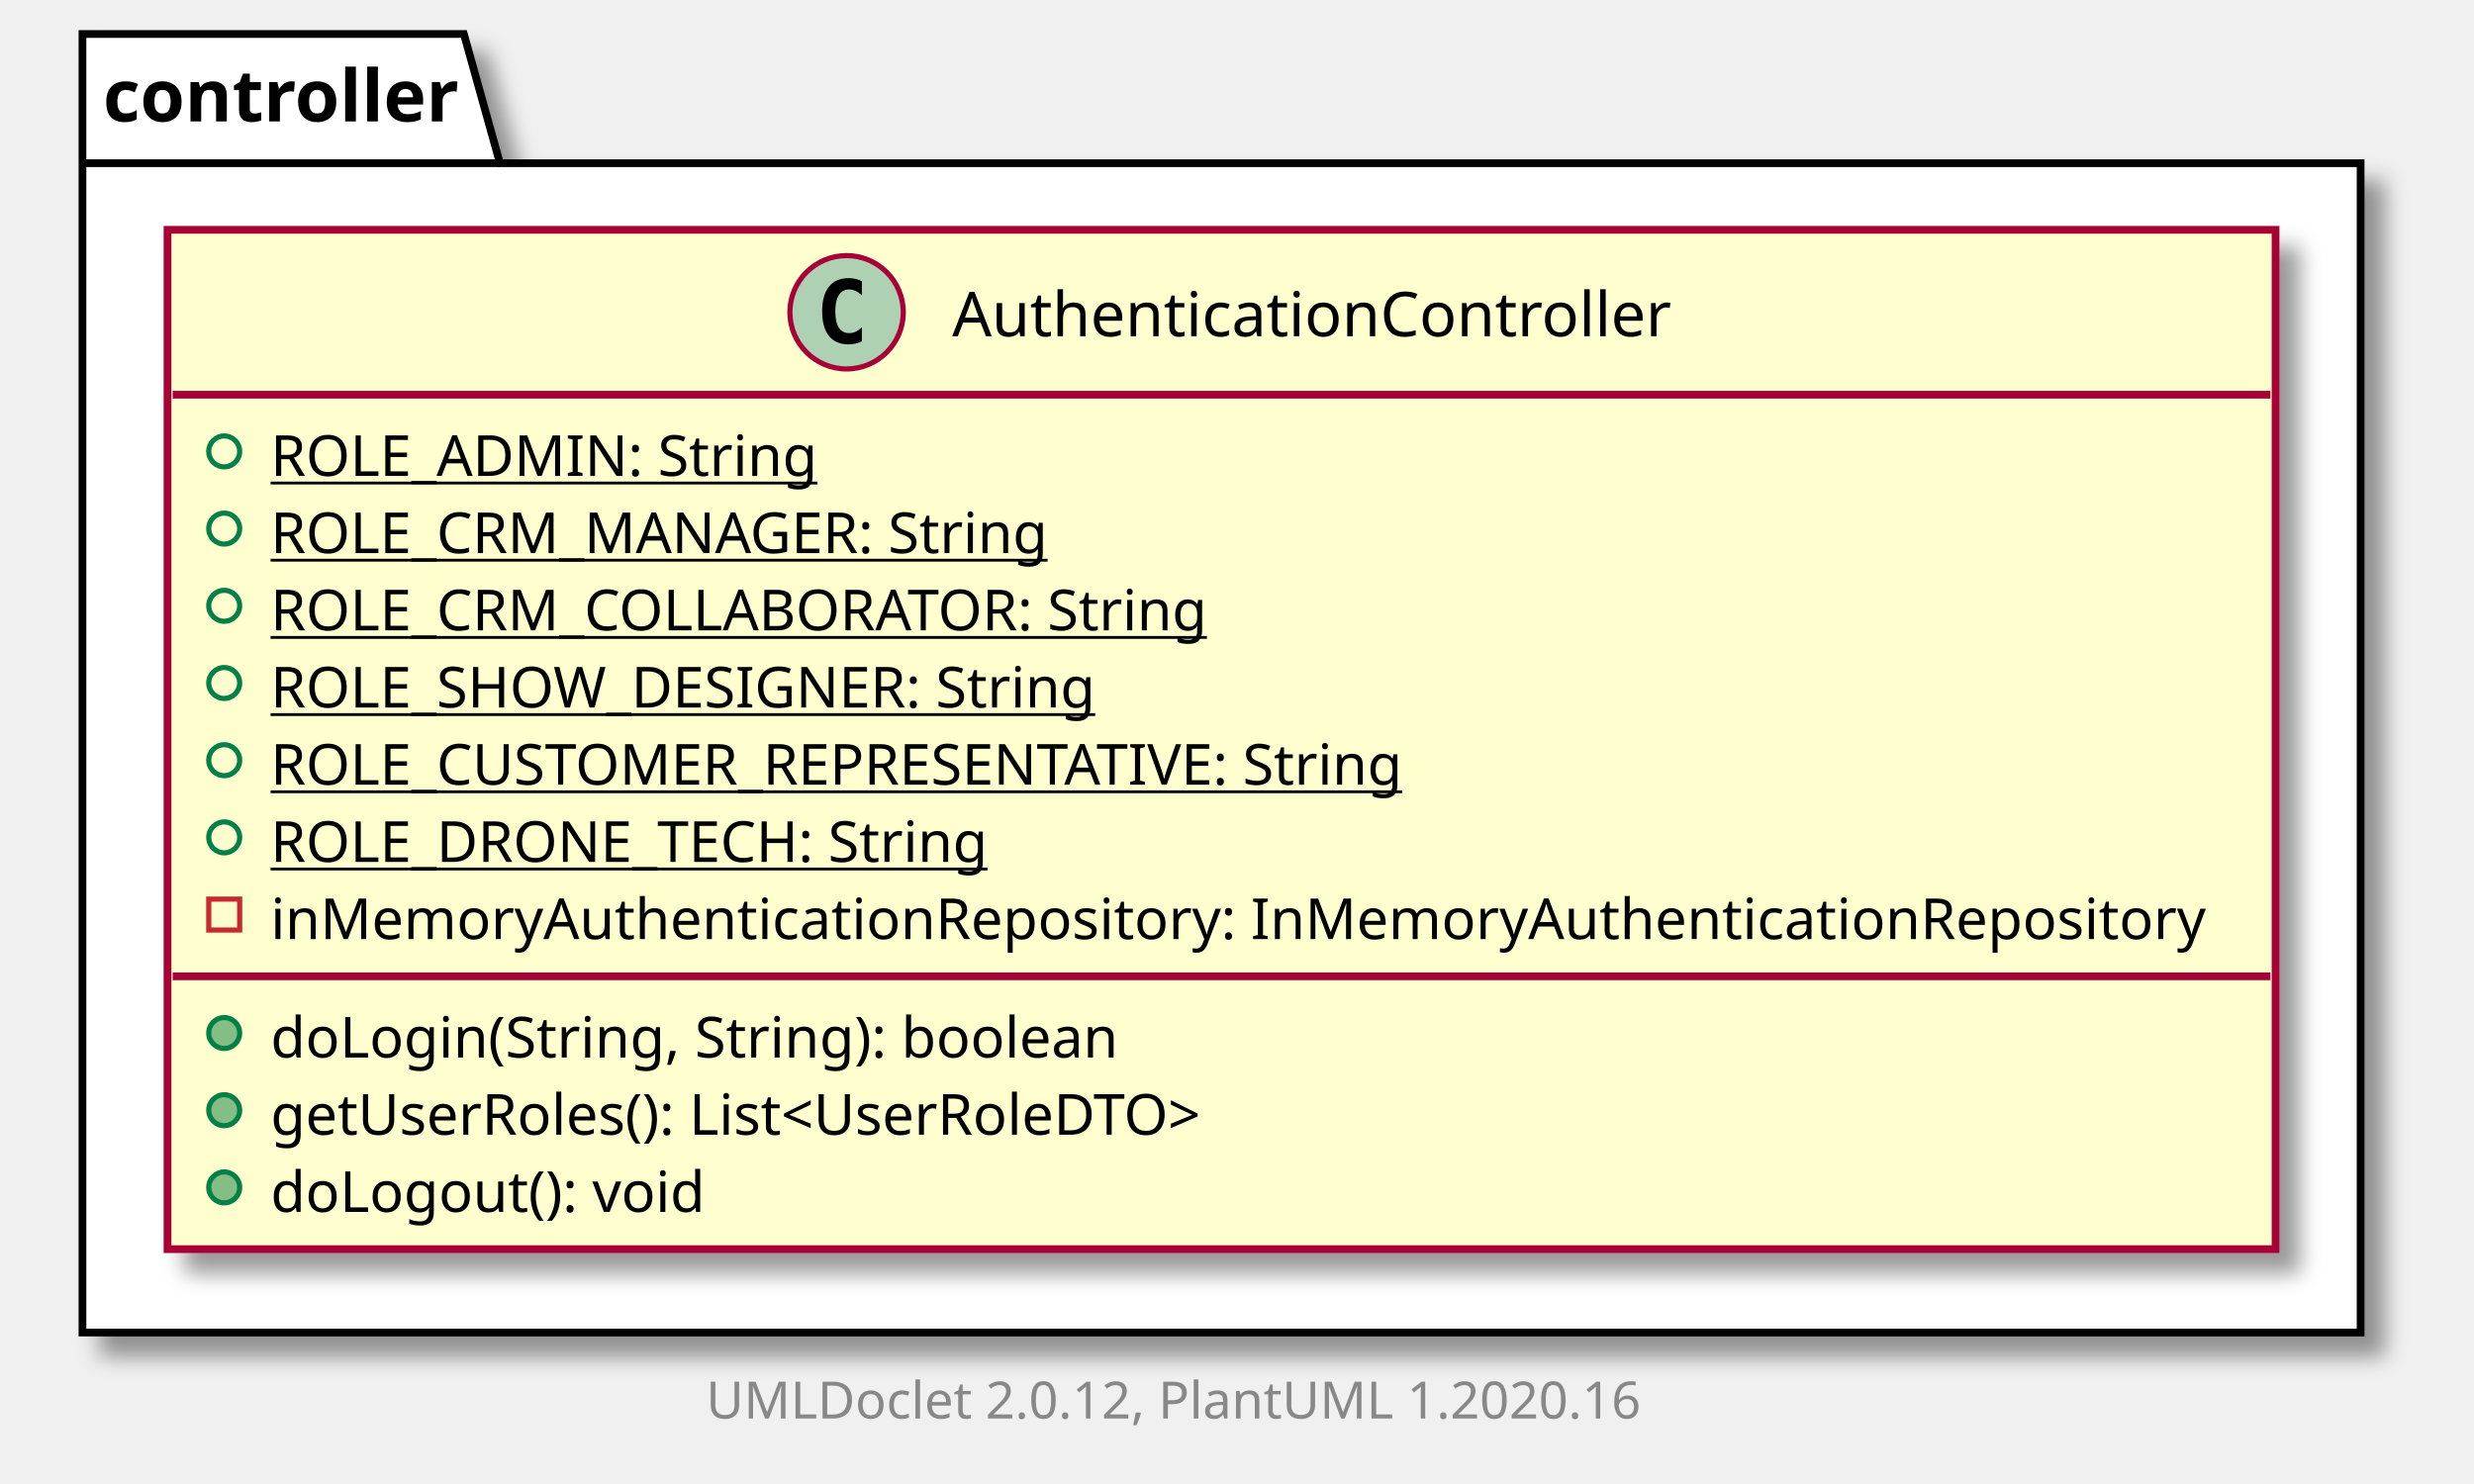
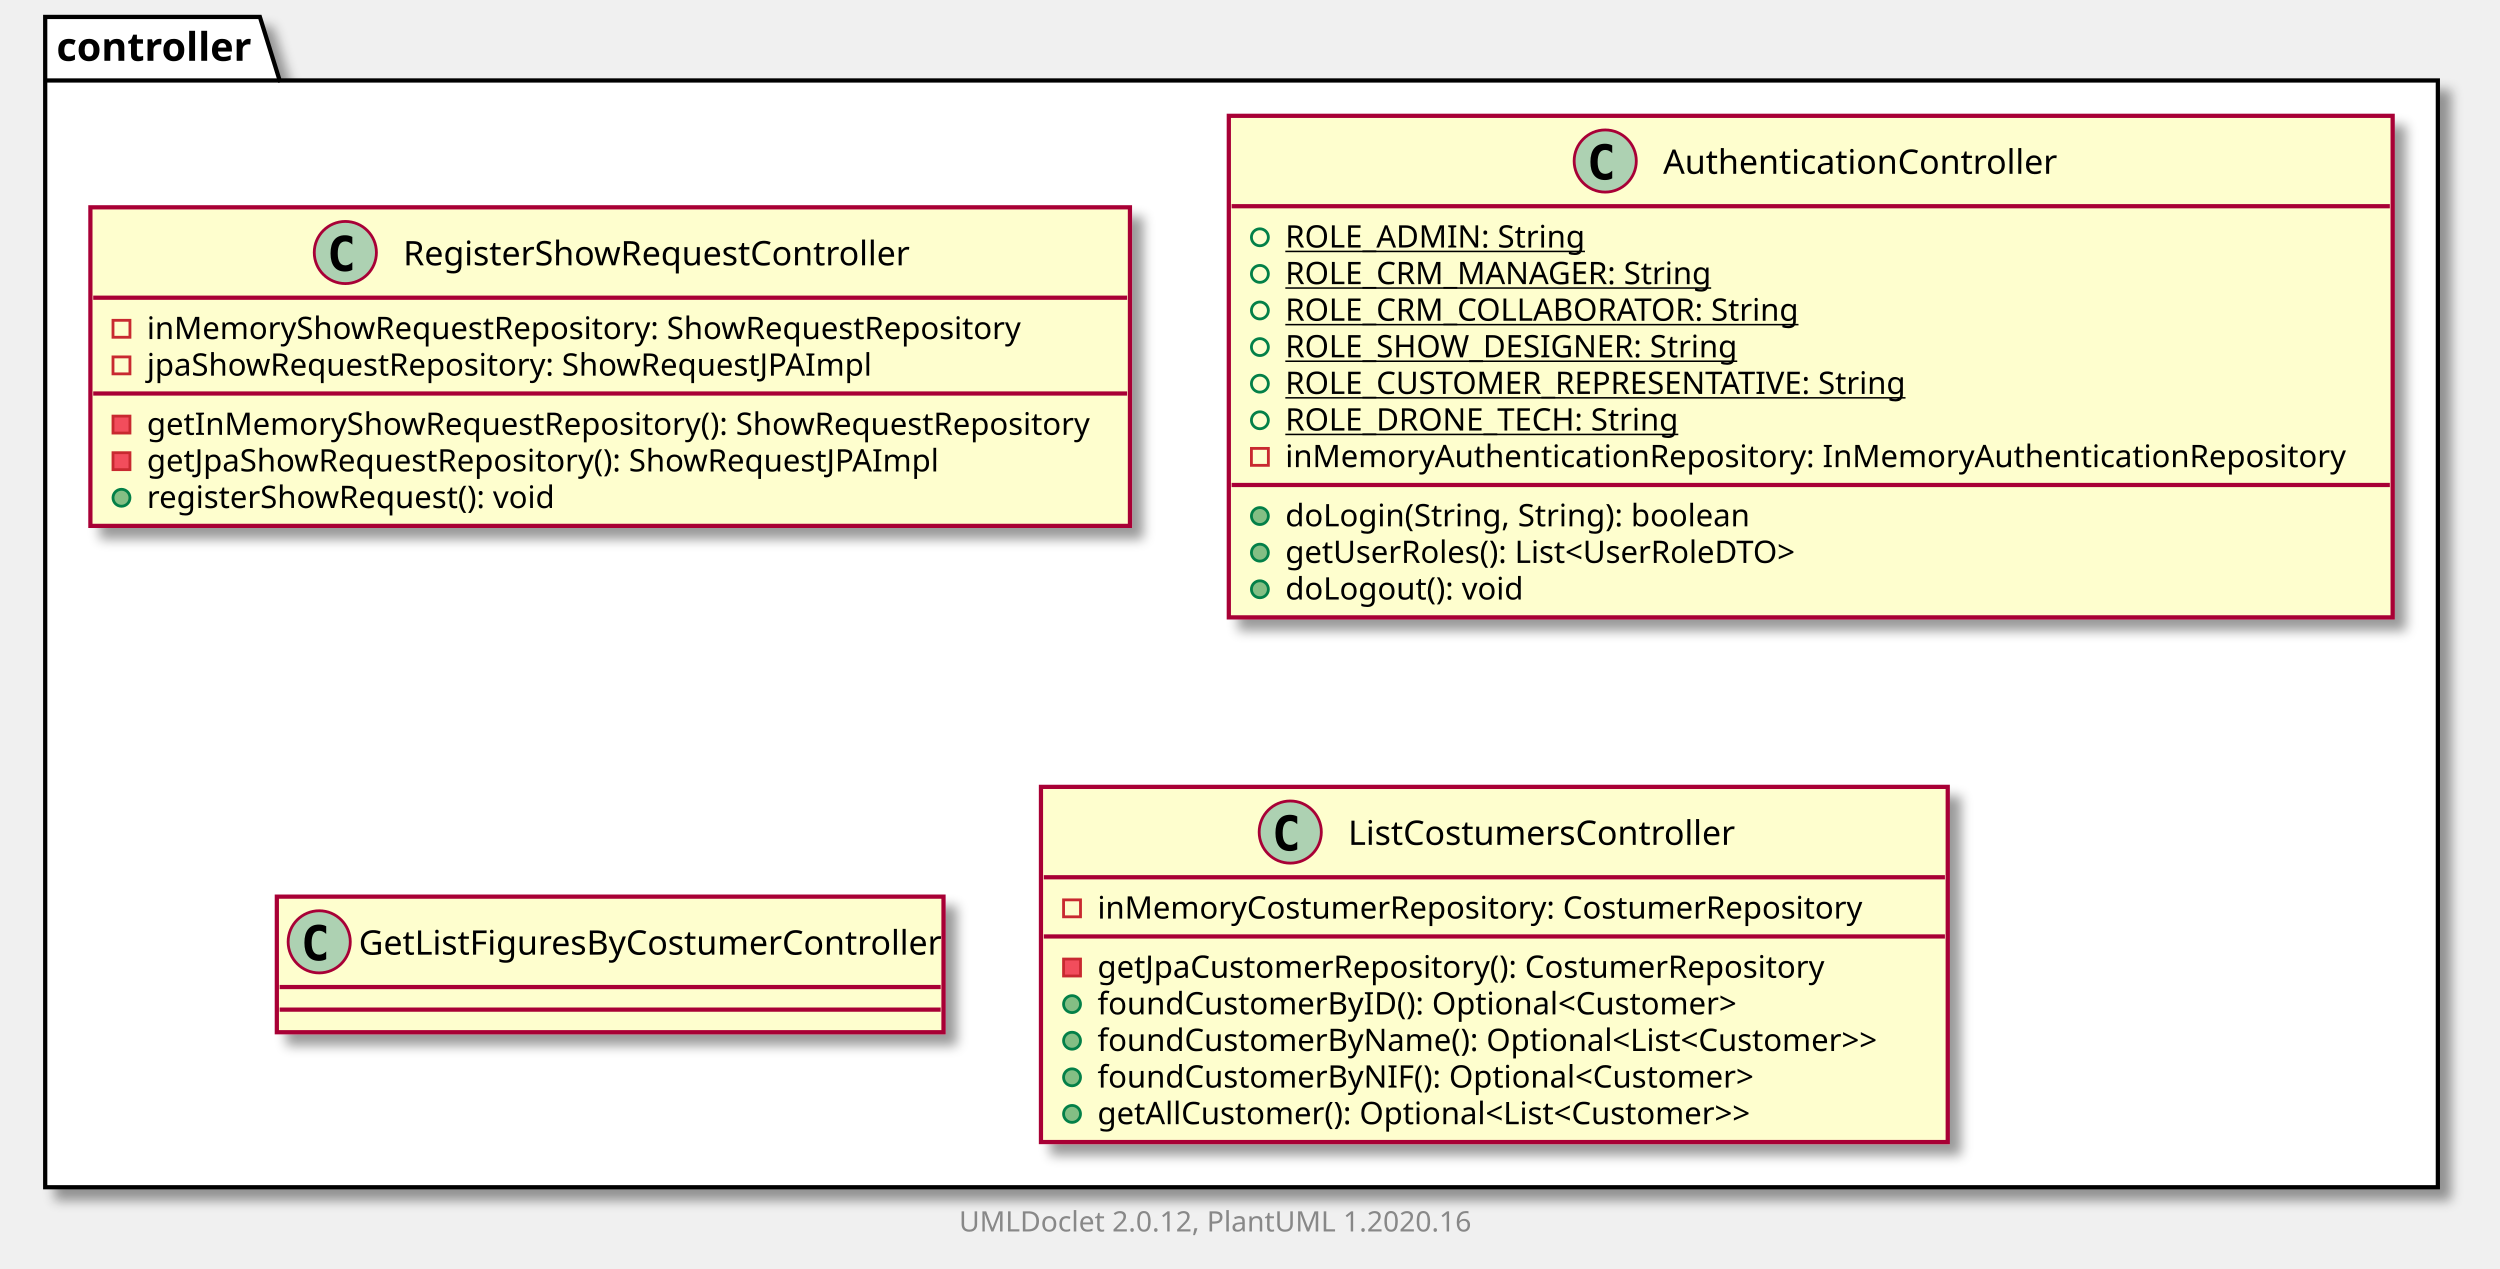
- <svg xmlns="http://www.w3.org/2000/svg" xmlns:xlink="http://www.w3.org/1999/xlink" contentScriptType="application/ecmascript" contentStyleType="text/css" height="288px" preserveAspectRatio="none" style="width:480px;height:288px;" version="1.1" viewBox="0 0 480 288" width="480px" zoomAndPan="magnify">
+ <svg xmlns="http://www.w3.org/2000/svg" xmlns:xlink="http://www.w3.org/1999/xlink" contentScriptType="application/ecmascript" contentStyleType="text/css" height="449px" preserveAspectRatio="none" style="width:885px;height:449px;" version="1.1" viewBox="0 0 885 449" width="885px" zoomAndPan="magnify">
  <defs>
-     <filter height="300%" id="f1k496dr6puptz" width="300%" x="-1" y="-1">
+     <filter height="300%" id="f1ec2ras6cirn3" width="300%" x="-1" y="-1">
      <feGaussianBlur result="blurOut" stdDeviation="2.0" />
      <feColorMatrix in="blurOut" result="blurOut2" type="matrix" values="0 0 0 0 0 0 0 0 0 0 0 0 0 0 0 0 0 0 .4 0" />
      <feOffset dx="4.0" dy="4.0" in="blurOut2" result="blurOut3" />
      <feBlend in="SourceGraphic" in2="blurOut3" mode="normal" />
    </filter>
  </defs>
  <g>
-     <polygon fill="#FFFFFF" filter="url(#f1k496dr6puptz)" points="16,6.602,90,6.602,97,31.67,458,31.67,458,258.602,16,258.602,16,6.602" style="stroke: #000000; stroke-width: 1.5;" />
-     <line style="stroke: #000000; stroke-width: 1.5;" x1="16" x2="97" y1="31.67" y2="31.67" />
-     <text fill="#000000" font-family="sans-serif" font-size="14" font-weight="bold" lengthAdjust="spacingAndGlyphs" textLength="68" x="20" y="23.568">controller</text>
+     <polygon fill="#FFFFFF" filter="url(#f1ec2ras6cirn3)" points="16,6,92,6,99,28.488,863,28.488,863,420.28,16,420.28,16,6" style="stroke: #000000; stroke-width: 1.5;" />
+     <line style="stroke: #000000; stroke-width: 1.5;" x1="16" x2="99" y1="28.488" y2="28.488" />
+     <text fill="#000000" font-family="sans-serif" font-size="14" font-weight="bold" lengthAdjust="spacingAndGlyphs" textLength="70" x="20" y="21.535">controller</text>
+     <a href="RegisterShowRequestController.html" target="_top" title="RegisterShowRequestController.html" xlink:actuate="onRequest" xlink:href="RegisterShowRequestController.html" xlink:show="new" xlink:title="RegisterShowRequestController.html" xlink:type="simple">
+       <rect codeLine="3" fill="#FEFECE" filter="url(#f1ec2ras6cirn3)" height="112.775" id="controller.RegisterShowRequestController" style="stroke: #A80036; stroke-width: 1.5;" width="368" x="32" y="73.39" />
+       <ellipse cx="122.25" cy="89.39" fill="#ADD1B2" rx="11" ry="11" style="stroke: #A80036; stroke-width: 1.0;" />
+       <path d="M124.723,95.533 Q124.142,95.832 123.503,95.981 Q122.864,96.131 122.158,96.131 Q119.651,96.131 118.332,94.479 Q117.012,92.827 117.012,89.706 Q117.012,86.576 118.332,84.925 Q119.651,83.273 122.158,83.273 Q122.864,83.273 123.511,83.422 Q124.159,83.572 124.723,83.871 L124.723,86.593 Q124.092,86.012 123.499,85.742 Q122.905,85.472 122.274,85.472 Q120.93,85.472 120.245,86.539 Q119.56,87.606 119.56,89.706 Q119.56,91.798 120.245,92.864 Q120.93,93.931 122.274,93.931 Q122.905,93.931 123.499,93.661 Q124.092,93.391 124.723,92.81 Z " />
+       <text fill="#000000" font-family="sans-serif" font-size="12" lengthAdjust="spacingAndGlyphs" textLength="179" x="142.75" y="93.925">RegisterShowRequestController</text>
+       <line style="stroke: #A80036; stroke-width: 1.5;" x1="33" x2="399" y1="105.39" y2="105.39" />
+       <rect fill="none" height="6" style="stroke: #C82930; stroke-width: 1.0;" width="6" x="40" y="113.39" />
+       <text fill="#000000" font-family="sans-serif" font-size="11" lengthAdjust="spacingAndGlyphs" textLength="317" x="52" y="120.025">inMemoryShowRequestRepository: ShowRequestRepository</text>
+       <rect fill="none" height="6" style="stroke: #C82930; stroke-width: 1.0;" width="6" x="40" y="126.345" />
+       <text fill="#000000" font-family="sans-serif" font-size="11" lengthAdjust="spacingAndGlyphs" textLength="262" x="52" y="132.98">jpaShowRequestRepository: ShowRequestJPAImpl</text>
+       <line style="stroke: #A80036; stroke-width: 1.5;" x1="33" x2="399" y1="139.3" y2="139.3" />
+       <rect fill="#F24D5C" height="6" style="stroke: #C82930; stroke-width: 1.0;" width="6" x="40" y="147.3" />
+       <text fill="#000000" font-family="sans-serif" font-size="11" lengthAdjust="spacingAndGlyphs" textLength="342" x="52" y="153.935">getInMemoryShowRequestRepository(): ShowRequestRepository</text>
+       <rect fill="#F24D5C" height="6" style="stroke: #C82930; stroke-width: 1.0;" width="6" x="40" y="160.255" />
+       <text fill="#000000" font-family="sans-serif" font-size="11" lengthAdjust="spacingAndGlyphs" textLength="287" x="52" y="166.89">getJpaShowRequestRepository(): ShowRequestJPAImpl</text>
+       <ellipse cx="43" cy="176.21" fill="#84BE84" rx="3" ry="3" style="stroke: #038048; stroke-width: 1.0;" />
+       <text fill="#000000" font-family="sans-serif" font-size="11" lengthAdjust="spacingAndGlyphs" textLength="150" x="52" y="179.845">registerShowRequest(): void</text>
+     </a>
    <a href="AuthenticationController.html" target="_top" title="AuthenticationController.html" xlink:actuate="onRequest" xlink:href="AuthenticationController.html" xlink:show="new" xlink:title="AuthenticationController.html" xlink:type="simple">
-       <rect codeLine="3" fill="#FEFECE" filter="url(#f1k496dr6puptz)" height="197.819" id="controller.AuthenticationController" style="stroke: #A80036; stroke-width: 1.5;" width="409" x="32.5" y="44.602" />
-       <ellipse cx="164.25" cy="60.602" fill="#ADD1B2" rx="11" ry="11" style="stroke: #A80036; stroke-width: 1.0;" />
-       <path d="M167.219,66.243 Q166.641,66.54 166,66.68 Q165.359,66.836 164.656,66.836 Q162.156,66.836 160.828,65.196 Q159.516,63.539 159.516,60.414 Q159.516,57.289 160.828,55.633 Q162.156,53.977 164.656,53.977 Q165.359,53.977 166,54.133 Q166.656,54.289 167.219,54.586 L167.219,57.305 Q166.594,56.727 166,56.461 Q165.406,56.18 164.781,56.18 Q163.438,56.18 162.75,57.258 Q162.062,58.321 162.062,60.414 Q162.062,62.508 162.75,63.586 Q163.438,64.649 164.781,64.649 Q165.406,64.649 166,64.383 Q166.594,64.102 167.219,63.524 L167.219,66.243 Z " />
-       <text fill="#000000" font-family="sans-serif" font-size="12" lengthAdjust="spacingAndGlyphs" textLength="137" x="184.75" y="65.258">AuthenticationController</text>
-       <line style="stroke: #A80036; stroke-width: 1.5;" x1="33.5" x2="440.5" y1="76.602" y2="76.602" />
-       <ellipse cx="43.5" cy="87.602" fill="none" rx="3" ry="3" style="stroke: #038048; stroke-width: 1.0;" />
-       <text fill="#000000" font-family="sans-serif" font-size="11" lengthAdjust="spacingAndGlyphs" text-decoration="underline" textLength="108" x="52.5" y="92.361">ROLE_ADMIN: String</text>
-       <ellipse cx="43.5" cy="102.584" fill="none" rx="3" ry="3" style="stroke: #038048; stroke-width: 1.0;" />
-       <text fill="#000000" font-family="sans-serif" font-size="11" lengthAdjust="spacingAndGlyphs" text-decoration="underline" textLength="153" x="52.5" y="107.343">ROLE_CRM_MANAGER: String</text>
-       <ellipse cx="43.5" cy="117.566" fill="none" rx="3" ry="3" style="stroke: #038048; stroke-width: 1.0;" />
-       <text fill="#000000" font-family="sans-serif" font-size="11" lengthAdjust="spacingAndGlyphs" text-decoration="underline" textLength="187" x="52.5" y="122.325">ROLE_CRM_COLLABORATOR: String</text>
-       <ellipse cx="43.5" cy="132.548" fill="none" rx="3" ry="3" style="stroke: #038048; stroke-width: 1.0;" />
-       <text fill="#000000" font-family="sans-serif" font-size="11" lengthAdjust="spacingAndGlyphs" text-decoration="underline" textLength="162" x="52.5" y="137.307">ROLE_SHOW_DESIGNER: String</text>
-       <ellipse cx="43.5" cy="147.53" fill="none" rx="3" ry="3" style="stroke: #038048; stroke-width: 1.0;" />
-       <text fill="#000000" font-family="sans-serif" font-size="11" lengthAdjust="spacingAndGlyphs" text-decoration="underline" textLength="224" x="52.5" y="152.288">ROLE_CUSTOMER_REPRESENTATIVE: String</text>
-       <ellipse cx="43.5" cy="162.511" fill="none" rx="3" ry="3" style="stroke: #038048; stroke-width: 1.0;" />
-       <text fill="#000000" font-family="sans-serif" font-size="11" lengthAdjust="spacingAndGlyphs" text-decoration="underline" textLength="141" x="52.5" y="167.27">ROLE_DRONE_TECH: String</text>
-       <rect fill="none" height="6" style="stroke: #C82930; stroke-width: 1.0;" width="6" x="40.5" y="174.493" />
-       <text fill="#000000" font-family="sans-serif" font-size="11" lengthAdjust="spacingAndGlyphs" textLength="383" x="52.5" y="182.252">inMemoryAuthenticationRepository: InMemoryAuthenticationRepository</text>
-       <line style="stroke: #A80036; stroke-width: 1.5;" x1="33.5" x2="440.5" y1="189.475" y2="189.475" />
-       <ellipse cx="43.5" cy="200.475" fill="#84BE84" rx="3" ry="3" style="stroke: #038048; stroke-width: 1.0;" />
-       <text fill="#000000" font-family="sans-serif" font-size="11" lengthAdjust="spacingAndGlyphs" textLength="169" x="52.5" y="205.234">doLogin(String, String): boolean</text>
-       <ellipse cx="43.5" cy="215.457" fill="#84BE84" rx="3" ry="3" style="stroke: #038048; stroke-width: 1.0;" />
-       <text fill="#000000" font-family="sans-serif" font-size="11" lengthAdjust="spacingAndGlyphs" textLength="181" x="52.5" y="220.216">getUserRoles(): List&lt;UserRoleDTO&gt;</text>
-       <ellipse cx="43.5" cy="230.439" fill="#84BE84" rx="3" ry="3" style="stroke: #038048; stroke-width: 1.0;" />
-       <text fill="#000000" font-family="sans-serif" font-size="11" lengthAdjust="spacingAndGlyphs" textLength="87" x="52.5" y="235.198">doLogout(): void</text>
+       <rect codeLine="11" fill="#FEFECE" filter="url(#f1ec2ras6cirn3)" height="177.551" id="controller.AuthenticationController" style="stroke: #A80036; stroke-width: 1.5;" width="412" x="435" y="41" />
+       <ellipse cx="568.25" cy="57" fill="#ADD1B2" rx="11" ry="11" style="stroke: #A80036; stroke-width: 1.0;" />
+       <path d="M570.723,63.143 Q570.142,63.442 569.503,63.591 Q568.864,63.741 568.158,63.741 Q565.651,63.741 564.332,62.089 Q563.012,60.437 563.012,57.316 Q563.012,54.187 564.332,52.535 Q565.651,50.883 568.158,50.883 Q568.864,50.883 569.511,51.032 Q570.159,51.182 570.723,51.48 L570.723,54.203 Q570.092,53.622 569.499,53.352 Q568.905,53.083 568.274,53.083 Q566.93,53.083 566.245,54.149 Q565.56,55.216 565.56,57.316 Q565.56,59.408 566.245,60.474 Q566.93,61.541 568.274,61.541 Q568.905,61.541 569.499,61.271 Q570.092,61.002 570.723,60.42 Z " />
+       <text fill="#000000" font-family="sans-serif" font-size="12" lengthAdjust="spacingAndGlyphs" textLength="137" x="588.75" y="61.535">AuthenticationController</text>
+       <line style="stroke: #A80036; stroke-width: 1.5;" x1="436" x2="846" y1="73" y2="73" />
+       <ellipse cx="446" cy="84" fill="none" rx="3" ry="3" style="stroke: #038048; stroke-width: 1.0;" />
+       <text fill="#000000" font-family="sans-serif" font-size="11" lengthAdjust="spacingAndGlyphs" text-decoration="underline" textLength="108" x="455" y="87.635">ROLE_ADMIN: String</text>
+       <ellipse cx="446" cy="96.955" fill="none" rx="3" ry="3" style="stroke: #038048; stroke-width: 1.0;" />
+       <text fill="#000000" font-family="sans-serif" font-size="11" lengthAdjust="spacingAndGlyphs" text-decoration="underline" textLength="156" x="455" y="100.59">ROLE_CRM_MANAGER: String</text>
+       <ellipse cx="446" cy="109.91" fill="none" rx="3" ry="3" style="stroke: #038048; stroke-width: 1.0;" />
+       <text fill="#000000" font-family="sans-serif" font-size="11" lengthAdjust="spacingAndGlyphs" text-decoration="underline" textLength="192" x="455" y="113.545">ROLE_CRM_COLLABORATOR: String</text>
+       <ellipse cx="446" cy="122.865" fill="none" rx="3" ry="3" style="stroke: #038048; stroke-width: 1.0;" />
+       <text fill="#000000" font-family="sans-serif" font-size="11" lengthAdjust="spacingAndGlyphs" text-decoration="underline" textLength="162" x="455" y="126.5">ROLE_SHOW_DESIGNER: String</text>
+       <ellipse cx="446" cy="135.82" fill="none" rx="3" ry="3" style="stroke: #038048; stroke-width: 1.0;" />
+       <text fill="#000000" font-family="sans-serif" font-size="11" lengthAdjust="spacingAndGlyphs" text-decoration="underline" textLength="228" x="455" y="139.455">ROLE_CUSTOMER_REPRESENTATIVE: String</text>
+       <ellipse cx="446" cy="148.775" fill="none" rx="3" ry="3" style="stroke: #038048; stroke-width: 1.0;" />
+       <text fill="#000000" font-family="sans-serif" font-size="11" lengthAdjust="spacingAndGlyphs" text-decoration="underline" textLength="145" x="455" y="152.41">ROLE_DRONE_TECH: String</text>
+       <rect fill="none" height="6" style="stroke: #C82930; stroke-width: 1.0;" width="6" x="443" y="158.731" />
+       <text fill="#000000" font-family="sans-serif" font-size="11" lengthAdjust="spacingAndGlyphs" textLength="386" x="455" y="165.365">inMemoryAuthenticationRepository: InMemoryAuthenticationRepository</text>
+       <line style="stroke: #A80036; stroke-width: 1.5;" x1="436" x2="846" y1="171.685" y2="171.685" />
+       <ellipse cx="446" cy="182.685" fill="#84BE84" rx="3" ry="3" style="stroke: #038048; stroke-width: 1.0;" />
+       <text fill="#000000" font-family="sans-serif" font-size="11" lengthAdjust="spacingAndGlyphs" textLength="171" x="455" y="186.32">doLogin(String, String): boolean</text>
+       <ellipse cx="446" cy="195.641" fill="#84BE84" rx="3" ry="3" style="stroke: #038048; stroke-width: 1.0;" />
+       <text fill="#000000" font-family="sans-serif" font-size="11" lengthAdjust="spacingAndGlyphs" textLength="194" x="455" y="199.275">getUserRoles(): List&lt;UserRoleDTO&gt;</text>
+       <ellipse cx="446" cy="208.596" fill="#84BE84" rx="3" ry="3" style="stroke: #038048; stroke-width: 1.0;" />
+       <text fill="#000000" font-family="sans-serif" font-size="11" lengthAdjust="spacingAndGlyphs" textLength="89" x="455" y="212.231">doLogout(): void</text>
    </a>
-     <text fill="#888888" font-family="sans-serif" font-size="10" lengthAdjust="spacingAndGlyphs" textLength="188" x="137" y="275.292">UMLDoclet 2.0.12, PlantUML 1.2020.16</text>
+     <a href="GetListFiguresByCostumerController.html" target="_top" title="GetListFiguresByCostumerController.html" xlink:actuate="onRequest" xlink:href="GetListFiguresByCostumerController.html" xlink:show="new" xlink:title="GetListFiguresByCostumerController.html" xlink:type="simple">
+       <rect codeLine="24" fill="#FEFECE" filter="url(#f1ec2ras6cirn3)" height="48" id="controller.GetListFiguresByCostumerController" style="stroke: #A80036; stroke-width: 1.5;" width="236" x="98" y="317.41" />
+       <ellipse cx="113" cy="333.41" fill="#ADD1B2" rx="11" ry="11" style="stroke: #A80036; stroke-width: 1.0;" />
+       <path d="M115.473,339.553 Q114.892,339.852 114.253,340.001 Q113.614,340.151 112.908,340.151 Q110.401,340.151 109.082,338.499 Q107.762,336.847 107.762,333.726 Q107.762,330.596 109.082,328.945 Q110.401,327.293 112.908,327.293 Q113.614,327.293 114.261,327.442 Q114.909,327.592 115.473,327.89 L115.473,330.613 Q114.842,330.032 114.249,329.762 Q113.655,329.493 113.024,329.493 Q111.68,329.493 110.995,330.559 Q110.31,331.626 110.31,333.726 Q110.31,335.818 110.995,336.884 Q111.68,337.951 113.024,337.951 Q113.655,337.951 114.249,337.681 Q114.842,337.411 115.473,336.83 Z " />
+       <text fill="#000000" font-family="sans-serif" font-size="12" lengthAdjust="spacingAndGlyphs" textLength="204" x="127" y="337.945">GetListFiguresByCostumerController</text>
+       <line style="stroke: #A80036; stroke-width: 1.5;" x1="99" x2="333" y1="349.41" y2="349.41" />
+       <line style="stroke: #A80036; stroke-width: 1.5;" x1="99" x2="333" y1="357.41" y2="357.41" />
+     </a>
+     <a href="ListCostumersController.html" target="_top" title="ListCostumersController.html" xlink:actuate="onRequest" xlink:href="ListCostumersController.html" xlink:show="new" xlink:title="ListCostumersController.html" xlink:type="simple">
+       <rect codeLine="26" fill="#FEFECE" filter="url(#f1ec2ras6cirn3)" height="125.731" id="controller.ListCostumersController" style="stroke: #A80036; stroke-width: 1.5;" width="321" x="368.5" y="278.55" />
+       <ellipse cx="456.75" cy="294.55" fill="#ADD1B2" rx="11" ry="11" style="stroke: #A80036; stroke-width: 1.0;" />
+       <path d="M459.223,300.693 Q458.642,300.992 458.003,301.141 Q457.364,301.291 456.658,301.291 Q454.151,301.291 452.832,299.639 Q451.512,297.987 451.512,294.866 Q451.512,291.736 452.832,290.085 Q454.151,288.433 456.658,288.433 Q457.364,288.433 458.011,288.582 Q458.659,288.732 459.223,289.031 L459.223,291.753 Q458.592,291.172 457.999,290.902 Q457.405,290.632 456.774,290.632 Q455.43,290.632 454.745,291.699 Q454.06,292.766 454.06,294.866 Q454.06,296.958 454.745,298.024 Q455.43,299.091 456.774,299.091 Q457.405,299.091 457.999,298.821 Q458.592,298.551 459.223,297.97 Z " />
+       <text fill="#000000" font-family="sans-serif" font-size="12" lengthAdjust="spacingAndGlyphs" textLength="136" x="477.25" y="299.085">ListCostumersController</text>
+       <line style="stroke: #A80036; stroke-width: 1.5;" x1="369.5" x2="688.5" y1="310.55" y2="310.55" />
+       <rect fill="none" height="6" style="stroke: #C82930; stroke-width: 1.0;" width="6" x="376.5" y="318.55" />
+       <text fill="#000000" font-family="sans-serif" font-size="11" lengthAdjust="spacingAndGlyphs" textLength="281" x="388.5" y="325.185">inMemoryCostumerRepository: CostumerRepository</text>
+       <line style="stroke: #A80036; stroke-width: 1.5;" x1="369.5" x2="688.5" y1="331.505" y2="331.505" />
+       <rect fill="#F24D5C" height="6" style="stroke: #C82930; stroke-width: 1.0;" width="6" x="376.5" y="339.505" />
+       <text fill="#000000" font-family="sans-serif" font-size="11" lengthAdjust="spacingAndGlyphs" textLength="269" x="388.5" y="346.14">getJpaCustomerRepository(): CostumerRepository</text>
+       <ellipse cx="379.5" cy="355.46" fill="#84BE84" rx="3" ry="3" style="stroke: #038048; stroke-width: 1.0;" />
+       <text fill="#000000" font-family="sans-serif" font-size="11" lengthAdjust="spacingAndGlyphs" textLength="239" x="388.5" y="359.095">foundCustomerByID(): Optional&lt;Customer&gt;</text>
+       <ellipse cx="379.5" cy="368.415" fill="#84BE84" rx="3" ry="3" style="stroke: #038048; stroke-width: 1.0;" />
+       <text fill="#000000" font-family="sans-serif" font-size="11" lengthAdjust="spacingAndGlyphs" textLength="295" x="388.5" y="372.05">foundCustomerByName(): Optional&lt;List&lt;Customer&gt;&gt;</text>
+       <ellipse cx="379.5" cy="381.37" fill="#84BE84" rx="3" ry="3" style="stroke: #038048; stroke-width: 1.0;" />
+       <text fill="#000000" font-family="sans-serif" font-size="11" lengthAdjust="spacingAndGlyphs" textLength="245" x="388.5" y="385.005">foundCustomerByNIF(): Optional&lt;Customer&gt;</text>
+       <ellipse cx="379.5" cy="394.325" fill="#84BE84" rx="3" ry="3" style="stroke: #038048; stroke-width: 1.0;" />
+       <text fill="#000000" font-family="sans-serif" font-size="11" lengthAdjust="spacingAndGlyphs" textLength="252" x="388.5" y="397.96">getAllCustomer(): Optional&lt;List&lt;Customer&gt;&gt;</text>
+     </a>
+     <text fill="#888888" font-family="sans-serif" font-size="10" lengthAdjust="spacingAndGlyphs" textLength="188" x="339.5" y="435.948">UMLDoclet 2.0.12, PlantUML 1.2020.16</text>
  </g>
</svg>
